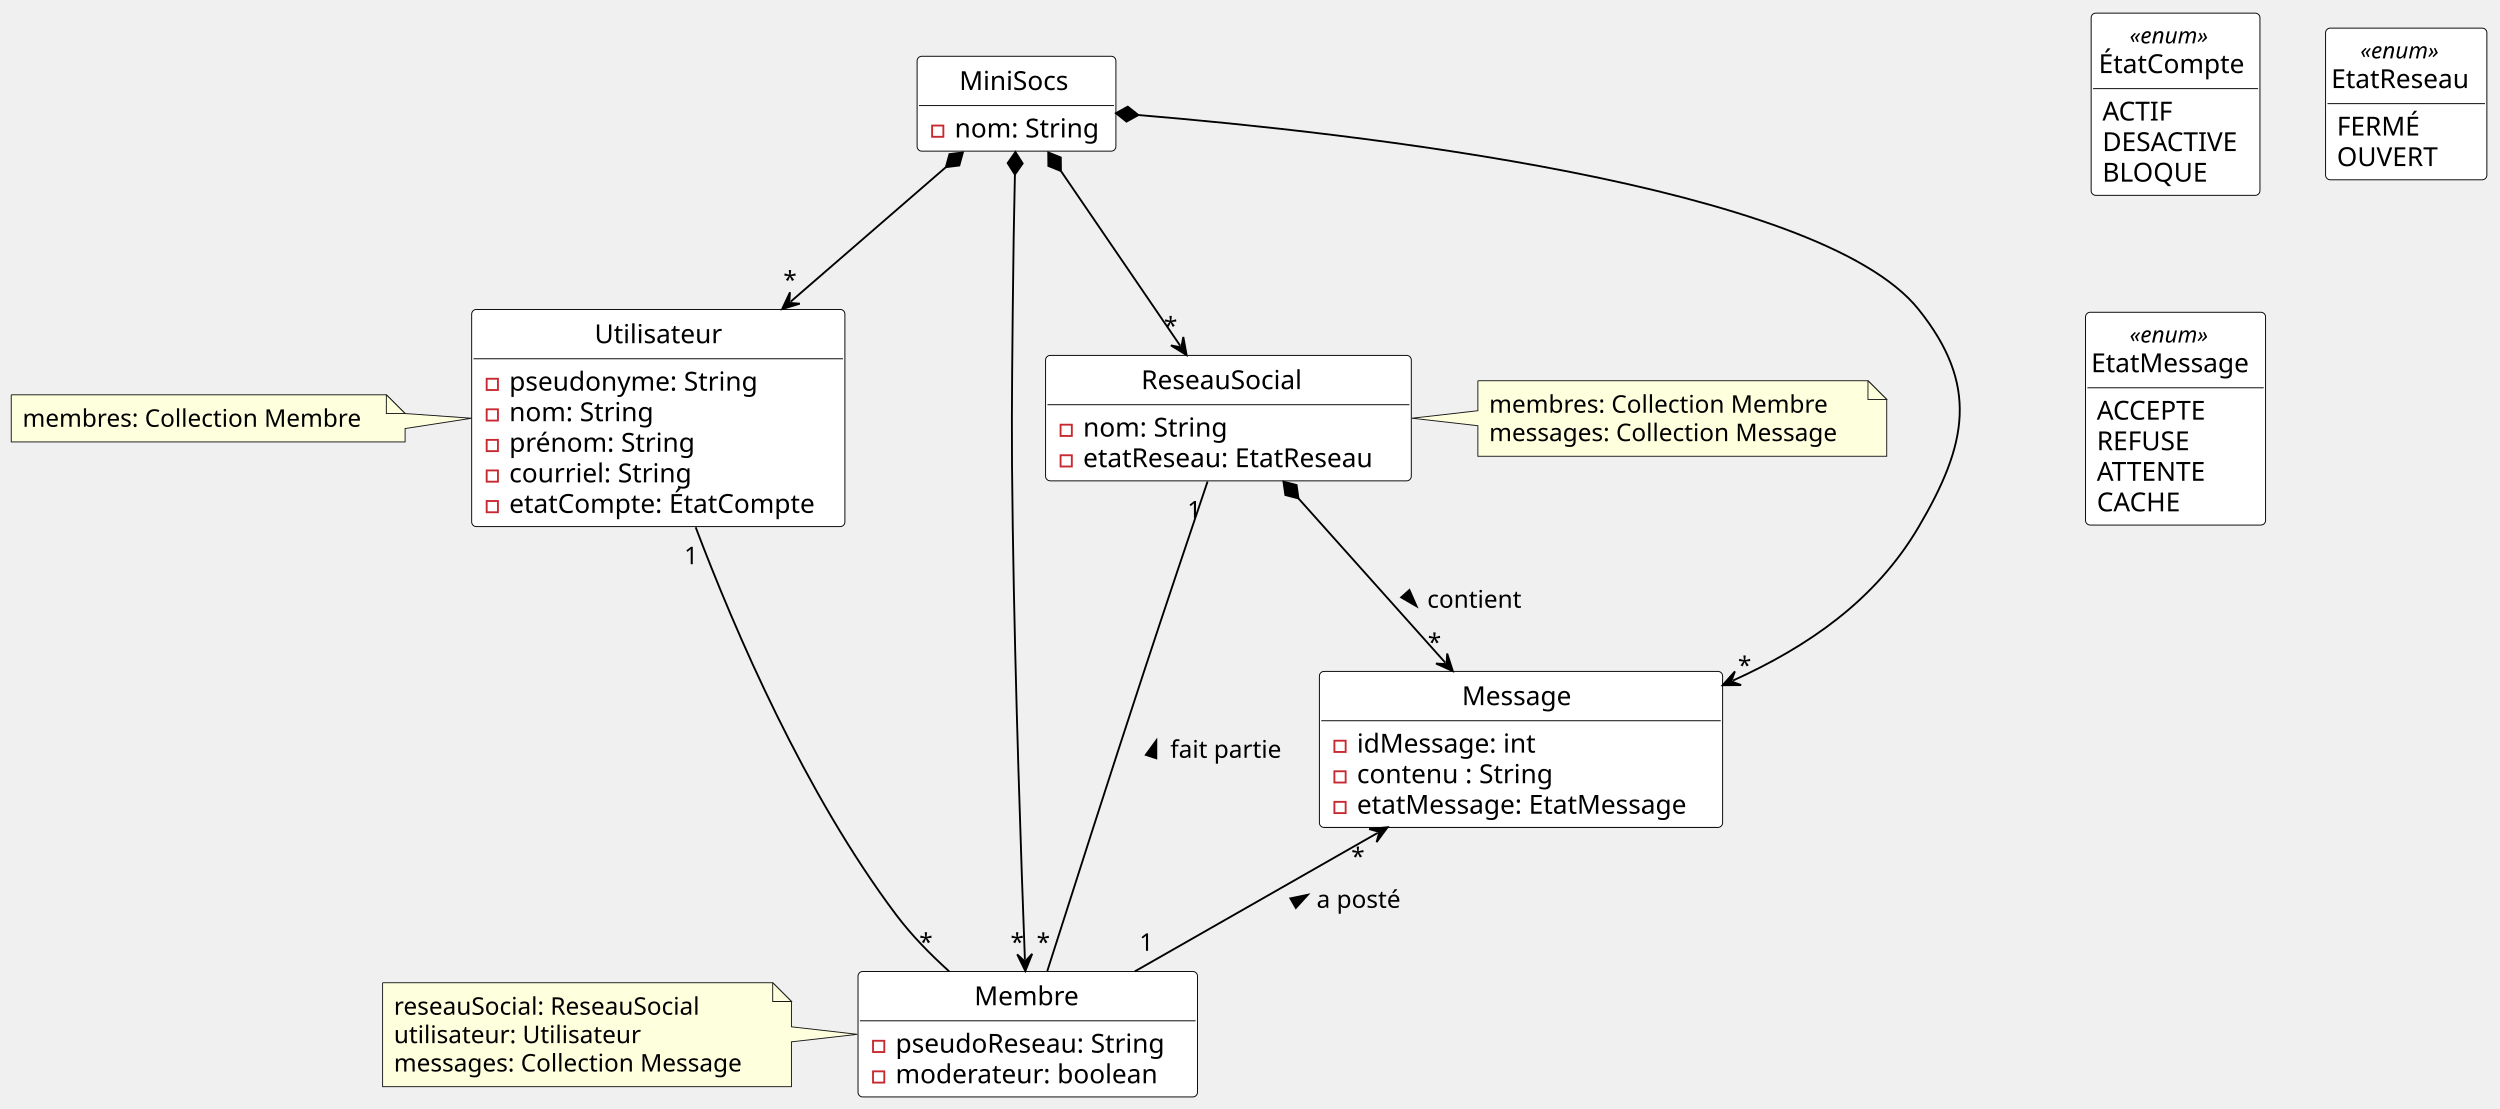
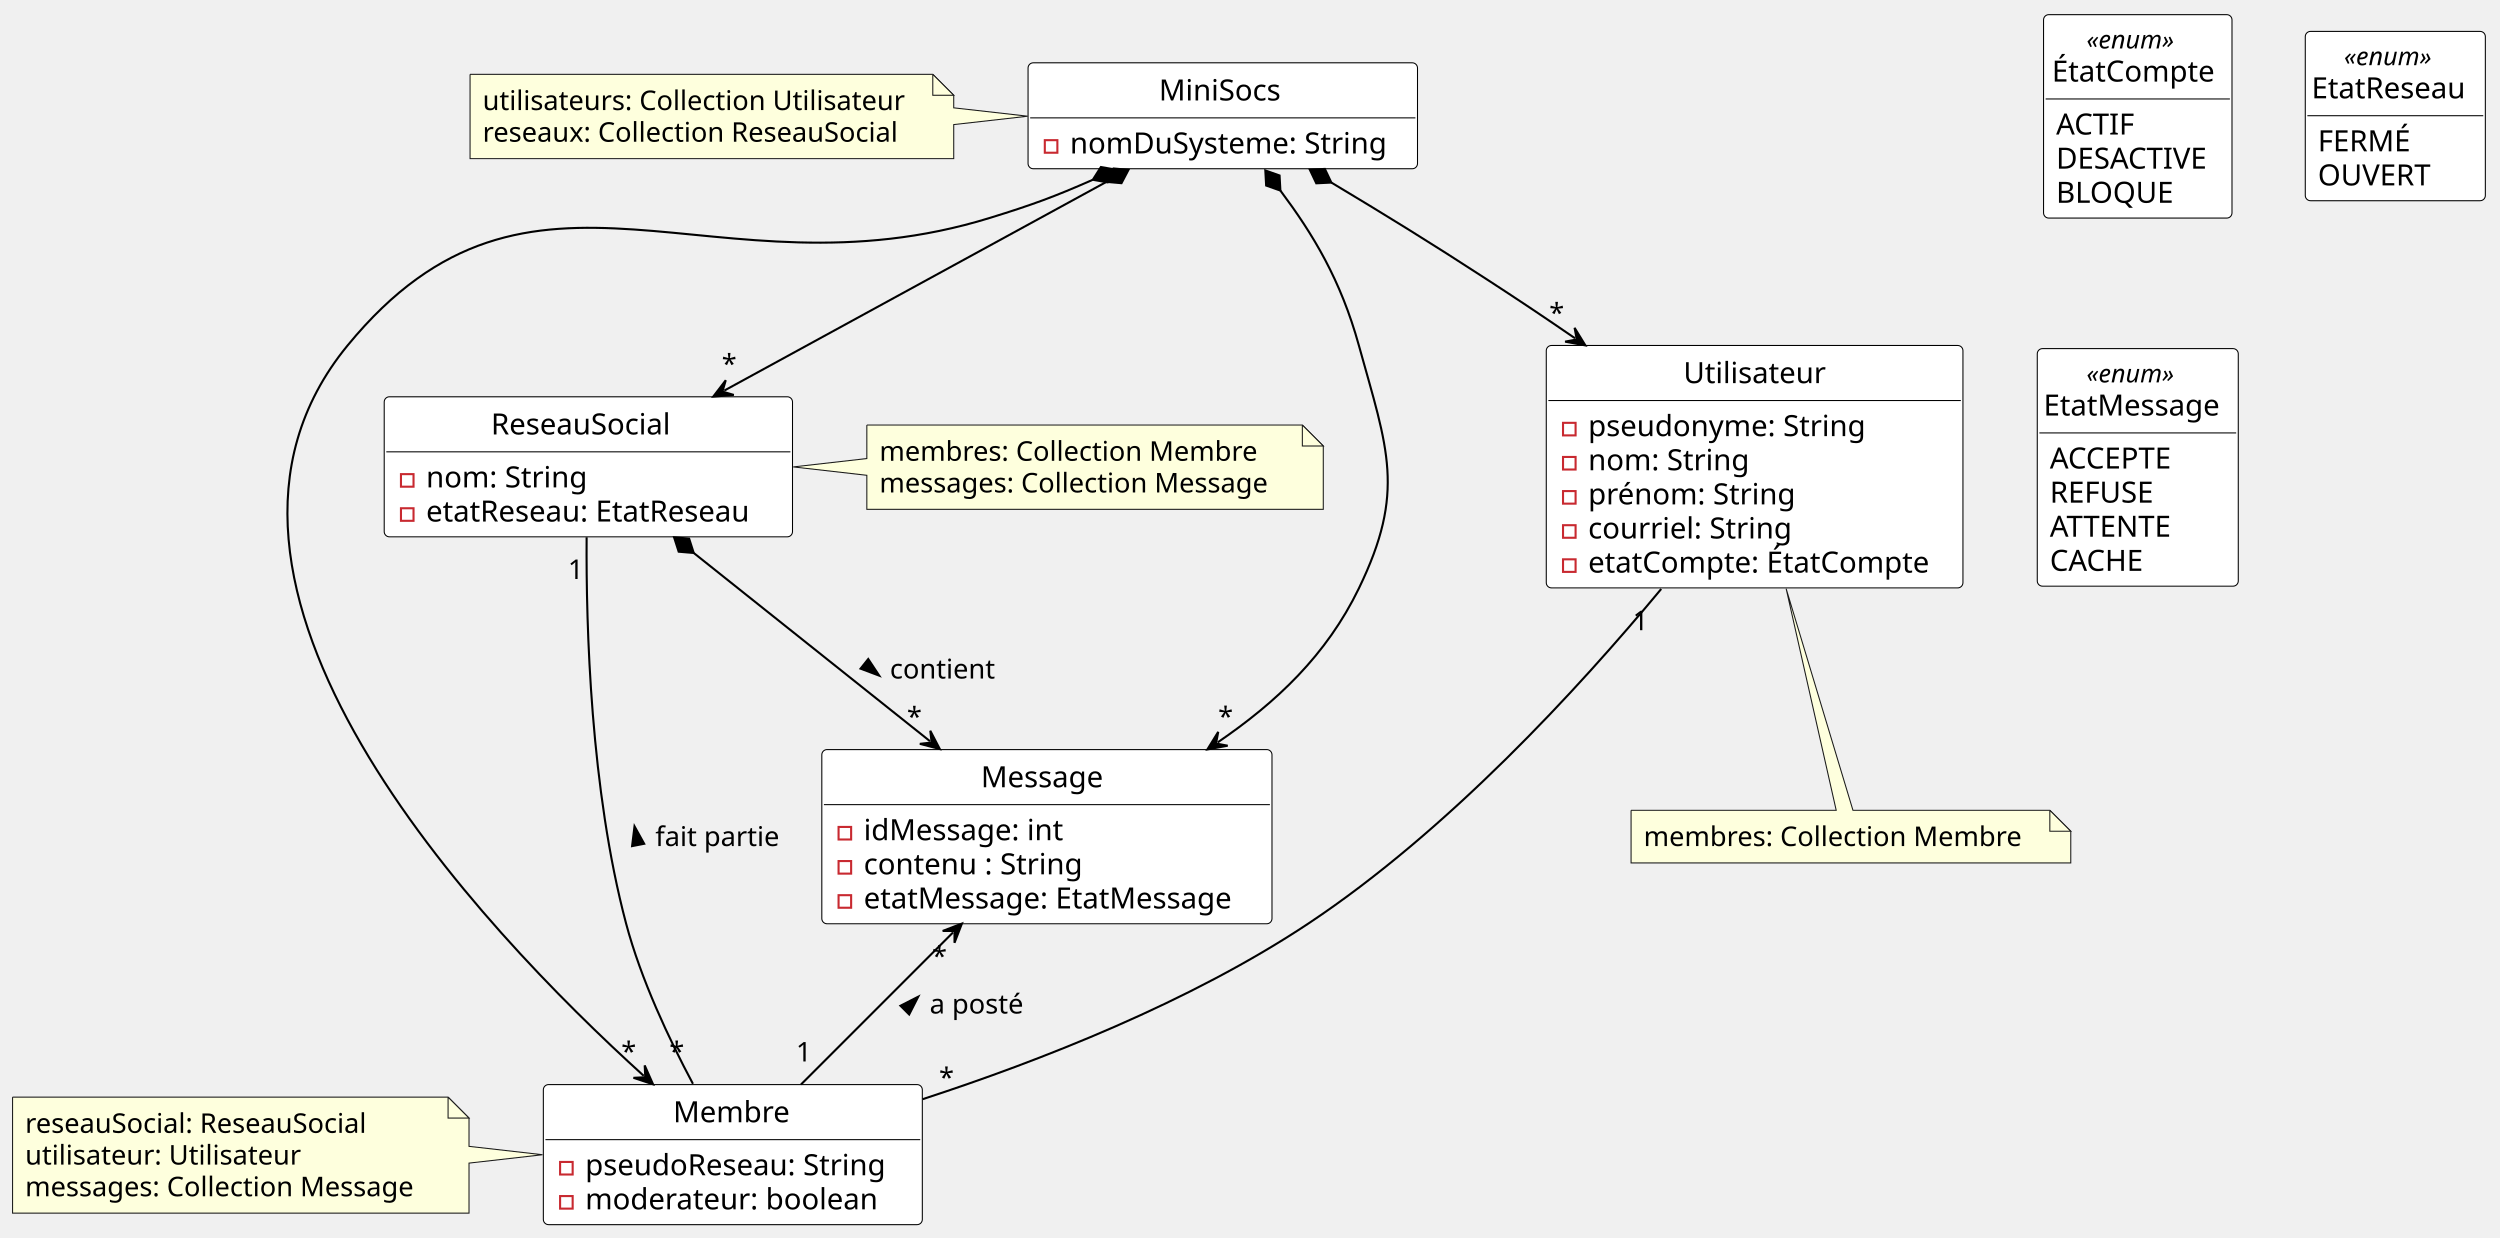
- <svg xmlns="http://www.w3.org/2000/svg" contentStyleType="text/css" height="591px" preserveAspectRatio="none" style="width:1333px;height:591px;background:#FFFFFF;" version="1.1" viewBox="0 0 1333 591" width="1333px" zoomAndPan="magnify">
+ <svg xmlns="http://www.w3.org/2000/svg" contentStyleType="text/css" height="591px" preserveAspectRatio="none" style="width:1194px;height:591px;background:#FFFFFF;" version="1.1" viewBox="0 0 1194 591" width="1194px" zoomAndPan="magnify">
  <defs />
  <g>
    <g id="elem_MiniSocs">
-       <rect codeLine="15" fill="#FFFFFF" height="50.594" id="MiniSocs" rx="2.5" ry="2.5" style="stroke:#000000;stroke-width:0.5;" width="106" x="489" y="30" />
-       <text fill="#000000" font-family="sans-serif" font-size="14" lengthAdjust="spacing" textLength="61" x="511.5" y="47.995">MiniSocs</text>
-       <line style="stroke:#000000;stroke-width:0.5;" x1="490" x2="594" y1="56.297" y2="56.297" />
-       <rect fill="none" height="6" style="stroke:#C82930;stroke-width:1.0;" width="6" x="497" y="66.945" />
-       <text fill="#000000" font-family="sans-serif" font-size="14" lengthAdjust="spacing" textLength="80" x="509" y="73.292">nom: String</text>
+       <rect codeLine="15" fill="#FFFFFF" height="50.594" id="MiniSocs" rx="2.5" ry="2.5" style="stroke:#000000;stroke-width:0.5;" width="186" x="491" y="30" />
+       <text fill="#000000" font-family="sans-serif" font-size="14" lengthAdjust="spacing" textLength="61" x="553.5" y="47.995">MiniSocs</text>
+       <line style="stroke:#000000;stroke-width:0.5;" x1="492" x2="676" y1="56.297" y2="56.297" />
+       <rect fill="none" height="6" style="stroke:#C82930;stroke-width:1.0;" width="6" x="499" y="66.945" />
+       <text fill="#000000" font-family="sans-serif" font-size="14" lengthAdjust="spacing" textLength="160" x="511" y="73.292">nomDuSysteme: String</text>
+     </g>
+     <g id="elem_GMN3">
+       <path d="M224.5,35.5 L224.5,75.766 A0,0 0 0 0 224.5,75.766 L455.5,75.766 A0,0 0 0 0 455.5,75.766 L455.5,59.5 L490.86,55.5 L455.5,51.5 L455.5,45.5 L445.5,35.5 L224.5,35.5 A0,0 0 0 0 224.5,35.5 " fill="#FEFFDD" style="stroke:#181818;stroke-width:0.5;" />
+       <path d="M445.5,35.5 L445.5,45.5 L455.5,45.5 L445.5,35.5 " fill="#FEFFDD" style="stroke:#181818;stroke-width:0.5;" />
+       <text fill="#000000" font-family="sans-serif" font-size="13" lengthAdjust="spacing" textLength="209" x="230.5" y="52.567">utilisateurs: Collection Utilisateur</text>
+       <text fill="#000000" font-family="sans-serif" font-size="13" lengthAdjust="spacing" textLength="210" x="230.5" y="67.7">reseaux: Collection ReseauSocial</text>
    </g>
    <g id="elem_Utilisateur">
-       <rect codeLine="18" fill="#FFFFFF" height="115.781" id="Utilisateur" rx="2.5" ry="2.5" style="stroke:#000000;stroke-width:0.5;" width="199" x="251.5" y="165" />
-       <text fill="#000000" font-family="sans-serif" font-size="14" lengthAdjust="spacing" textLength="68" x="317" y="182.995">Utilisateur</text>
-       <line style="stroke:#000000;stroke-width:0.5;" x1="252.5" x2="449.5" y1="191.297" y2="191.297" />
-       <rect fill="none" height="6" style="stroke:#C82930;stroke-width:1.0;" width="6" x="259.5" y="201.945" />
-       <text fill="#000000" font-family="sans-serif" font-size="14" lengthAdjust="spacing" textLength="140" x="271.5" y="208.292">pseudonyme: String</text>
-       <rect fill="none" height="6" style="stroke:#C82930;stroke-width:1.0;" width="6" x="259.5" y="218.242" />
-       <text fill="#000000" font-family="sans-serif" font-size="14" lengthAdjust="spacing" textLength="80" x="271.5" y="224.589">nom: String</text>
-       <rect fill="none" height="6" style="stroke:#C82930;stroke-width:1.0;" width="6" x="259.5" y="234.539" />
-       <text fill="#000000" font-family="sans-serif" font-size="14" lengthAdjust="spacing" textLength="103" x="271.5" y="240.886">prénom: String</text>
-       <rect fill="none" height="6" style="stroke:#C82930;stroke-width:1.0;" width="6" x="259.5" y="250.836" />
-       <text fill="#000000" font-family="sans-serif" font-size="14" lengthAdjust="spacing" textLength="100" x="271.5" y="257.183">courriel: String</text>
-       <rect fill="none" height="6" style="stroke:#C82930;stroke-width:1.0;" width="6" x="259.5" y="267.133" />
-       <text fill="#000000" font-family="sans-serif" font-size="14" lengthAdjust="spacing" textLength="173" x="271.5" y="273.479">etatCompte: ÉtatCompte</text>
+       <rect codeLine="20" fill="#FFFFFF" height="115.781" id="Utilisateur" rx="2.5" ry="2.5" style="stroke:#000000;stroke-width:0.5;" width="199" x="738.5" y="165" />
+       <text fill="#000000" font-family="sans-serif" font-size="14" lengthAdjust="spacing" textLength="68" x="804" y="182.995">Utilisateur</text>
+       <line style="stroke:#000000;stroke-width:0.5;" x1="739.5" x2="936.5" y1="191.297" y2="191.297" />
+       <rect fill="none" height="6" style="stroke:#C82930;stroke-width:1.0;" width="6" x="746.5" y="201.945" />
+       <text fill="#000000" font-family="sans-serif" font-size="14" lengthAdjust="spacing" textLength="140" x="758.5" y="208.292">pseudonyme: String</text>
+       <rect fill="none" height="6" style="stroke:#C82930;stroke-width:1.0;" width="6" x="746.5" y="218.242" />
+       <text fill="#000000" font-family="sans-serif" font-size="14" lengthAdjust="spacing" textLength="80" x="758.5" y="224.589">nom: String</text>
+       <rect fill="none" height="6" style="stroke:#C82930;stroke-width:1.0;" width="6" x="746.5" y="234.539" />
+       <text fill="#000000" font-family="sans-serif" font-size="14" lengthAdjust="spacing" textLength="103" x="758.5" y="240.886">prénom: String</text>
+       <rect fill="none" height="6" style="stroke:#C82930;stroke-width:1.0;" width="6" x="746.5" y="250.836" />
+       <text fill="#000000" font-family="sans-serif" font-size="14" lengthAdjust="spacing" textLength="100" x="758.5" y="257.183">courriel: String</text>
+       <rect fill="none" height="6" style="stroke:#C82930;stroke-width:1.0;" width="6" x="746.5" y="267.133" />
+       <text fill="#000000" font-family="sans-serif" font-size="14" lengthAdjust="spacing" textLength="173" x="758.5" y="273.479">etatCompte: ÉtatCompte</text>
    </g>
-     <g id="elem_GMN4">
-       <path d="M6,210.5 L6,235.633 A0,0 0 0 0 6,235.633 L216,235.633 A0,0 0 0 0 216,235.633 L216,228.5 L251.42,223 L216,220.5 L216,220.5 L206,210.5 L6,210.5 A0,0 0 0 0 6,210.5 " fill="#FEFFDD" style="stroke:#181818;stroke-width:0.5;" />
-       <path d="M206,210.5 L206,220.5 L216,220.5 L206,210.5 " fill="#FEFFDD" style="stroke:#181818;stroke-width:0.5;" />
-       <text fill="#000000" font-family="sans-serif" font-size="13" lengthAdjust="spacing" textLength="189" x="12" y="227.567">membres: Collection Membre</text>
+     <g id="elem_GMN7">
+       <path d="M779,387 L779,412.133 A0,0 0 0 0 779,412.133 L989,412.133 A0,0 0 0 0 989,412.133 L989,397 L979,387 L884.97,387 L853.06,281.14 L876.97,387 L779,387 A0,0 0 0 0 779,387 " fill="#FEFFDD" style="stroke:#181818;stroke-width:0.5;" />
+       <path d="M979,387 L979,397 L989,397 L979,387 " fill="#FEFFDD" style="stroke:#181818;stroke-width:0.5;" />
+       <text fill="#000000" font-family="sans-serif" font-size="13" lengthAdjust="spacing" textLength="189" x="785" y="404.067">membres: Collection Membre</text>
    </g>
    <g id="elem_ÉtatCompte">
-       <rect codeLine="28" fill="#FFFFFF" height="97.156" id="ÉtatCompte" rx="2.5" ry="2.5" style="stroke:#000000;stroke-width:0.5;" width="90" x="1115" y="7" />
-       <text fill="#000000" font-family="sans-serif" font-size="12" font-style="italic" lengthAdjust="spacing" textLength="49" x="1135.5" y="23.139">«enum»</text>
-       <text fill="#000000" font-family="sans-serif" font-size="14" lengthAdjust="spacing" textLength="82" x="1119" y="38.964">ÉtatCompte</text>
-       <line style="stroke:#000000;stroke-width:0.5;" x1="1116" x2="1204" y1="47.266" y2="47.266" />
-       <text fill="#000000" font-family="sans-serif" font-size="14" lengthAdjust="spacing" textLength="39" x="1121" y="64.261">ACTIF</text>
-       <text fill="#000000" font-family="sans-serif" font-size="14" lengthAdjust="spacing" textLength="78" x="1121" y="80.558">DESACTIVE</text>
-       <text fill="#000000" font-family="sans-serif" font-size="14" lengthAdjust="spacing" textLength="58" x="1121" y="96.855">BLOQUE</text>
+       <rect codeLine="29" fill="#FFFFFF" height="97.156" id="ÉtatCompte" rx="2.5" ry="2.5" style="stroke:#000000;stroke-width:0.5;" width="90" x="976" y="7" />
+       <text fill="#000000" font-family="sans-serif" font-size="12" font-style="italic" lengthAdjust="spacing" textLength="49" x="996.5" y="23.139">«enum»</text>
+       <text fill="#000000" font-family="sans-serif" font-size="14" lengthAdjust="spacing" textLength="82" x="980" y="38.964">ÉtatCompte</text>
+       <line style="stroke:#000000;stroke-width:0.5;" x1="977" x2="1065" y1="47.266" y2="47.266" />
+       <text fill="#000000" font-family="sans-serif" font-size="14" lengthAdjust="spacing" textLength="39" x="982" y="64.261">ACTIF</text>
+       <text fill="#000000" font-family="sans-serif" font-size="14" lengthAdjust="spacing" textLength="78" x="982" y="80.558">DESACTIVE</text>
+       <text fill="#000000" font-family="sans-serif" font-size="14" lengthAdjust="spacing" textLength="58" x="982" y="96.855">BLOQUE</text>
    </g>
    <g id="elem_Membre">
-       <rect codeLine="33" fill="#FFFFFF" height="66.891" id="Membre" rx="2.5" ry="2.5" style="stroke:#000000;stroke-width:0.5;" width="181" x="457.5" y="518" />
-       <text fill="#000000" font-family="sans-serif" font-size="14" lengthAdjust="spacing" textLength="57" x="519.5" y="535.995">Membre</text>
-       <line style="stroke:#000000;stroke-width:0.5;" x1="458.5" x2="637.5" y1="544.297" y2="544.297" />
-       <rect fill="none" height="6" style="stroke:#C82930;stroke-width:1.0;" width="6" x="465.5" y="554.945" />
-       <text fill="#000000" font-family="sans-serif" font-size="14" lengthAdjust="spacing" textLength="155" x="477.5" y="561.292">pseudoReseau: String</text>
-       <rect fill="none" height="6" style="stroke:#C82930;stroke-width:1.0;" width="6" x="465.5" y="571.242" />
-       <text fill="#000000" font-family="sans-serif" font-size="14" lengthAdjust="spacing" textLength="146" x="477.5" y="577.589">moderateur: boolean</text>
+       <rect codeLine="34" fill="#FFFFFF" height="66.891" id="Membre" rx="2.5" ry="2.5" style="stroke:#000000;stroke-width:0.5;" width="181" x="259.5" y="518" />
+       <text fill="#000000" font-family="sans-serif" font-size="14" lengthAdjust="spacing" textLength="57" x="321.5" y="535.995">Membre</text>
+       <line style="stroke:#000000;stroke-width:0.5;" x1="260.5" x2="439.5" y1="544.297" y2="544.297" />
+       <rect fill="none" height="6" style="stroke:#C82930;stroke-width:1.0;" width="6" x="267.5" y="554.945" />
+       <text fill="#000000" font-family="sans-serif" font-size="14" lengthAdjust="spacing" textLength="155" x="279.5" y="561.292">pseudoReseau: String</text>
+       <rect fill="none" height="6" style="stroke:#C82930;stroke-width:1.0;" width="6" x="267.5" y="571.242" />
+       <text fill="#000000" font-family="sans-serif" font-size="14" lengthAdjust="spacing" textLength="146" x="279.5" y="577.589">moderateur: boolean</text>
    </g>
-     <g id="elem_GMN9">
-       <path d="M204,524 L204,579.398 A0,0 0 0 0 204,579.398 L422,579.398 A0,0 0 0 0 422,579.398 L422,555.5 L457.12,551.5 L422,547.5 L422,534 L412,524 L204,524 A0,0 0 0 0 204,524 " fill="#FEFFDD" style="stroke:#181818;stroke-width:0.5;" />
-       <path d="M412,524 L412,534 L422,534 L412,524 " fill="#FEFFDD" style="stroke:#181818;stroke-width:0.5;" />
-       <text fill="#000000" font-family="sans-serif" font-size="13" lengthAdjust="spacing" textLength="175" x="210" y="541.067">reseauSocial: ReseauSocial</text>
-       <text fill="#000000" font-family="sans-serif" font-size="13" lengthAdjust="spacing" textLength="136" x="210" y="556.2">utilisateur: Utilisateur</text>
-       <text fill="#000000" font-family="sans-serif" font-size="13" lengthAdjust="spacing" textLength="197" x="210" y="571.332">messages: Collection Message</text>
+     <g id="elem_GMN12">
+       <path d="M6,524 L6,579.398 A0,0 0 0 0 6,579.398 L224,579.398 A0,0 0 0 0 224,579.398 L224,555.5 L259.12,551.5 L224,547.5 L224,534 L214,524 L6,524 A0,0 0 0 0 6,524 " fill="#FEFFDD" style="stroke:#181818;stroke-width:0.5;" />
+       <path d="M214,524 L214,534 L224,534 L214,524 " fill="#FEFFDD" style="stroke:#181818;stroke-width:0.5;" />
+       <text fill="#000000" font-family="sans-serif" font-size="13" lengthAdjust="spacing" textLength="175" x="12" y="541.067">reseauSocial: ReseauSocial</text>
+       <text fill="#000000" font-family="sans-serif" font-size="13" lengthAdjust="spacing" textLength="136" x="12" y="556.2">utilisateur: Utilisateur</text>
+       <text fill="#000000" font-family="sans-serif" font-size="13" lengthAdjust="spacing" textLength="197" x="12" y="571.332">messages: Collection Message</text>
    </g>
    <g id="elem_ReseauSocial">
-       <rect codeLine="41" fill="#FFFFFF" height="66.891" id="ReseauSocial" rx="2.5" ry="2.5" style="stroke:#000000;stroke-width:0.5;" width="195" x="557.5" y="189.5" />
-       <text fill="#000000" font-family="sans-serif" font-size="14" lengthAdjust="spacing" textLength="93" x="608.5" y="207.495">ReseauSocial</text>
-       <line style="stroke:#000000;stroke-width:0.5;" x1="558.5" x2="751.5" y1="215.797" y2="215.797" />
-       <rect fill="none" height="6" style="stroke:#C82930;stroke-width:1.0;" width="6" x="565.5" y="226.445" />
-       <text fill="#000000" font-family="sans-serif" font-size="14" lengthAdjust="spacing" textLength="80" x="577.5" y="232.792">nom: String</text>
-       <rect fill="none" height="6" style="stroke:#C82930;stroke-width:1.0;" width="6" x="565.5" y="242.742" />
-       <text fill="#000000" font-family="sans-serif" font-size="14" lengthAdjust="spacing" textLength="169" x="577.5" y="249.089">etatReseau: EtatReseau</text>
+       <rect codeLine="42" fill="#FFFFFF" height="66.891" id="ReseauSocial" rx="2.5" ry="2.5" style="stroke:#000000;stroke-width:0.5;" width="195" x="183.5" y="189.5" />
+       <text fill="#000000" font-family="sans-serif" font-size="14" lengthAdjust="spacing" textLength="93" x="234.5" y="207.495">ReseauSocial</text>
+       <line style="stroke:#000000;stroke-width:0.5;" x1="184.5" x2="377.5" y1="215.797" y2="215.797" />
+       <rect fill="none" height="6" style="stroke:#C82930;stroke-width:1.0;" width="6" x="191.5" y="226.445" />
+       <text fill="#000000" font-family="sans-serif" font-size="14" lengthAdjust="spacing" textLength="80" x="203.5" y="232.792">nom: String</text>
+       <rect fill="none" height="6" style="stroke:#C82930;stroke-width:1.0;" width="6" x="191.5" y="242.742" />
+       <text fill="#000000" font-family="sans-serif" font-size="14" lengthAdjust="spacing" textLength="169" x="203.5" y="249.089">etatReseau: EtatReseau</text>
    </g>
-     <g id="elem_GMN13">
-       <path d="M788,203 L788,219 L752.84,223 L788,227 L788,243.266 A0,0 0 0 0 788,243.266 L1006,243.266 A0,0 0 0 0 1006,243.266 L1006,213 L996,203 L788,203 A0,0 0 0 0 788,203 " fill="#FEFFDD" style="stroke:#181818;stroke-width:0.5;" />
-       <path d="M996,203 L996,213 L1006,213 L996,203 " fill="#FEFFDD" style="stroke:#181818;stroke-width:0.5;" />
-       <text fill="#000000" font-family="sans-serif" font-size="13" lengthAdjust="spacing" textLength="189" x="794" y="220.067">membres: Collection Membre</text>
-       <text fill="#000000" font-family="sans-serif" font-size="13" lengthAdjust="spacing" textLength="197" x="794" y="235.2">messages: Collection Message</text>
+     <g id="elem_GMN16">
+       <path d="M414,203 L414,219 L378.84,223 L414,227 L414,243.266 A0,0 0 0 0 414,243.266 L632,243.266 A0,0 0 0 0 632,243.266 L632,213 L622,203 L414,203 A0,0 0 0 0 414,203 " fill="#FEFFDD" style="stroke:#181818;stroke-width:0.5;" />
+       <path d="M622,203 L622,213 L632,213 L622,203 " fill="#FEFFDD" style="stroke:#181818;stroke-width:0.5;" />
+       <text fill="#000000" font-family="sans-serif" font-size="13" lengthAdjust="spacing" textLength="189" x="420" y="220.067">membres: Collection Membre</text>
+       <text fill="#000000" font-family="sans-serif" font-size="13" lengthAdjust="spacing" textLength="197" x="420" y="235.2">messages: Collection Message</text>
    </g>
    <g id="elem_EtatReseau">
-       <rect codeLine="48" fill="#FFFFFF" height="80.859" id="EtatReseau" rx="2.5" ry="2.5" style="stroke:#000000;stroke-width:0.5;" width="86" x="1240" y="15" />
-       <text fill="#000000" font-family="sans-serif" font-size="12" font-style="italic" lengthAdjust="spacing" textLength="49" x="1258.5" y="31.139">«enum»</text>
-       <text fill="#000000" font-family="sans-serif" font-size="14" lengthAdjust="spacing" textLength="80" x="1243" y="46.964">EtatReseau</text>
-       <line style="stroke:#000000;stroke-width:0.5;" x1="1241" x2="1325" y1="55.266" y2="55.266" />
-       <text fill="#000000" font-family="sans-serif" font-size="14" lengthAdjust="spacing" textLength="48" x="1246" y="72.261">FERMÉ</text>
-       <text fill="#000000" font-family="sans-serif" font-size="14" lengthAdjust="spacing" textLength="58" x="1246" y="88.558">OUVERT</text>
+       <rect codeLine="49" fill="#FFFFFF" height="80.859" id="EtatReseau" rx="2.5" ry="2.5" style="stroke:#000000;stroke-width:0.5;" width="86" x="1101" y="15" />
+       <text fill="#000000" font-family="sans-serif" font-size="12" font-style="italic" lengthAdjust="spacing" textLength="49" x="1119.5" y="31.139">«enum»</text>
+       <text fill="#000000" font-family="sans-serif" font-size="14" lengthAdjust="spacing" textLength="80" x="1104" y="46.964">EtatReseau</text>
+       <line style="stroke:#000000;stroke-width:0.5;" x1="1102" x2="1186" y1="55.266" y2="55.266" />
+       <text fill="#000000" font-family="sans-serif" font-size="14" lengthAdjust="spacing" textLength="48" x="1107" y="72.261">FERMÉ</text>
+       <text fill="#000000" font-family="sans-serif" font-size="14" lengthAdjust="spacing" textLength="58" x="1107" y="88.558">OUVERT</text>
    </g>
    <g id="elem_Message">
-       <rect codeLine="52" fill="#FFFFFF" height="83.188" id="Message" rx="2.5" ry="2.5" style="stroke:#000000;stroke-width:0.5;" width="215" x="703.5" y="358" />
-       <text fill="#000000" font-family="sans-serif" font-size="14" lengthAdjust="spacing" textLength="63" x="779.5" y="375.995">Message</text>
-       <line style="stroke:#000000;stroke-width:0.5;" x1="704.5" x2="917.5" y1="384.297" y2="384.297" />
-       <rect fill="none" height="6" style="stroke:#C82930;stroke-width:1.0;" width="6" x="711.5" y="394.945" />
-       <text fill="#000000" font-family="sans-serif" font-size="14" lengthAdjust="spacing" textLength="101" x="723.5" y="401.292">idMessage: int</text>
-       <rect fill="none" height="6" style="stroke:#C82930;stroke-width:1.0;" width="6" x="711.5" y="411.242" />
-       <text fill="#000000" font-family="sans-serif" font-size="14" lengthAdjust="spacing" textLength="111" x="723.5" y="417.589">contenu : String</text>
-       <rect fill="none" height="6" style="stroke:#C82930;stroke-width:1.0;" width="6" x="711.5" y="427.539" />
-       <text fill="#000000" font-family="sans-serif" font-size="14" lengthAdjust="spacing" textLength="189" x="723.5" y="433.886">etatMessage: EtatMessage</text>
+       <rect codeLine="53" fill="#FFFFFF" height="83.188" id="Message" rx="2.5" ry="2.5" style="stroke:#000000;stroke-width:0.5;" width="215" x="392.5" y="358" />
+       <text fill="#000000" font-family="sans-serif" font-size="14" lengthAdjust="spacing" textLength="63" x="468.5" y="375.995">Message</text>
+       <line style="stroke:#000000;stroke-width:0.5;" x1="393.5" x2="606.5" y1="384.297" y2="384.297" />
+       <rect fill="none" height="6" style="stroke:#C82930;stroke-width:1.0;" width="6" x="400.5" y="394.945" />
+       <text fill="#000000" font-family="sans-serif" font-size="14" lengthAdjust="spacing" textLength="101" x="412.5" y="401.292">idMessage: int</text>
+       <rect fill="none" height="6" style="stroke:#C82930;stroke-width:1.0;" width="6" x="400.5" y="411.242" />
+       <text fill="#000000" font-family="sans-serif" font-size="14" lengthAdjust="spacing" textLength="111" x="412.5" y="417.589">contenu : String</text>
+       <rect fill="none" height="6" style="stroke:#C82930;stroke-width:1.0;" width="6" x="400.5" y="427.539" />
+       <text fill="#000000" font-family="sans-serif" font-size="14" lengthAdjust="spacing" textLength="189" x="412.5" y="433.886">etatMessage: EtatMessage</text>
    </g>
    <g id="elem_EtatMessage">
-       <rect codeLine="57" fill="#FFFFFF" height="113.453" id="EtatMessage" rx="2.5" ry="2.5" style="stroke:#000000;stroke-width:0.5;" width="96" x="1112" y="166.5" />
-       <text fill="#000000" font-family="sans-serif" font-size="12" font-style="italic" lengthAdjust="spacing" textLength="49" x="1135.5" y="182.639">«enum»</text>
-       <text fill="#000000" font-family="sans-serif" font-size="14" lengthAdjust="spacing" textLength="90" x="1115" y="198.464">EtatMessage</text>
-       <line style="stroke:#000000;stroke-width:0.5;" x1="1113" x2="1207" y1="206.766" y2="206.766" />
-       <text fill="#000000" font-family="sans-serif" font-size="14" lengthAdjust="spacing" textLength="65" x="1118" y="223.761">ACCEPTE</text>
-       <text fill="#000000" font-family="sans-serif" font-size="14" lengthAdjust="spacing" textLength="55" x="1118" y="240.058">REFUSE</text>
-       <text fill="#000000" font-family="sans-serif" font-size="14" lengthAdjust="spacing" textLength="64" x="1118" y="256.354">ATTENTE</text>
-       <text fill="#000000" font-family="sans-serif" font-size="14" lengthAdjust="spacing" textLength="48" x="1118" y="272.651">CACHE</text>
+       <rect codeLine="58" fill="#FFFFFF" height="113.453" id="EtatMessage" rx="2.5" ry="2.5" style="stroke:#000000;stroke-width:0.5;" width="96" x="973" y="166.5" />
+       <text fill="#000000" font-family="sans-serif" font-size="12" font-style="italic" lengthAdjust="spacing" textLength="49" x="996.5" y="182.639">«enum»</text>
+       <text fill="#000000" font-family="sans-serif" font-size="14" lengthAdjust="spacing" textLength="90" x="976" y="198.464">EtatMessage</text>
+       <line style="stroke:#000000;stroke-width:0.5;" x1="974" x2="1068" y1="206.766" y2="206.766" />
+       <text fill="#000000" font-family="sans-serif" font-size="14" lengthAdjust="spacing" textLength="65" x="979" y="223.761">ACCEPTE</text>
+       <text fill="#000000" font-family="sans-serif" font-size="14" lengthAdjust="spacing" textLength="55" x="979" y="240.058">REFUSE</text>
+       <text fill="#000000" font-family="sans-serif" font-size="14" lengthAdjust="spacing" textLength="64" x="979" y="256.354">ATTENTE</text>
+       <text fill="#000000" font-family="sans-serif" font-size="14" lengthAdjust="spacing" textLength="48" x="979" y="272.651">CACHE</text>
    </g>
    <g id="link_MiniSocs_Utilisateur">
-       <path codeLine="65" d="M504.339,89.136 C478.939,111.136 454.474,132.341 421.574,160.851 " fill="none" id="MiniSocs-Utilisateur" style="stroke:#000000;stroke-width:1.0;" />
-       <polygon fill="#000000" points="513.41,81.28,506.256,82.185,504.339,89.136,511.493,88.232,513.41,81.28" style="stroke:#000000;stroke-width:1.0;" />
-       <polygon fill="#000000" points="417.04,164.78,426.461,161.909,420.819,161.506,421.222,155.863,417.04,164.78" style="stroke:#000000;stroke-width:1.0;" />
-       <text fill="#000000" font-family="sans-serif" font-size="13" lengthAdjust="spacing" textLength="7" x="417.662" y="153.859">*</text>
+       <path codeLine="66" d="M635.856,87.194 C660.846,102.154 682.86,115.68 711,134 C726.06,143.8 736.993,151.105 752.233,161.565 " fill="none" id="MiniSocs-Utilisateur" style="stroke:#000000;stroke-width:1.0;" />
+       <polygon fill="#000000" points="625.56,81.03,628.654,87.544,635.856,87.194,632.763,80.68,625.56,81.03" style="stroke:#000000;stroke-width:1.0;" />
+       <polygon fill="#000000" points="757.18,164.96,752.023,156.569,753.058,162.131,747.496,163.165,757.18,164.96" style="stroke:#000000;stroke-width:1.0;" />
+       <text fill="#000000" font-family="sans-serif" font-size="13" lengthAdjust="spacing" textLength="7" x="739.904" y="154.061">*</text>
    </g>
    <g id="link_MiniSocs_Membre">
-       <path codeLine="66" d="M541.153,93.057 C540.663,115.047 540.27,136.18 540,165 C539.52,216.55 539.24,229.45 540,281 C541.27,366.42 544.563,461.014 546.483,511.734 " fill="none" id="MiniSocs-Membre" style="stroke:#000000;stroke-width:1.0;" />
-       <polygon fill="#000000" points="541.42,81.06,537.287,86.969,541.153,93.057,545.285,87.148,541.42,81.06" style="stroke:#000000;stroke-width:1.0;" />
-       <polygon fill="#000000" points="546.71,517.73,550.367,508.585,546.521,512.734,542.372,508.888,546.71,517.73" style="stroke:#000000;stroke-width:1.0;" />
-       <text fill="#000000" font-family="sans-serif" font-size="13" lengthAdjust="spacing" textLength="7" x="538.797" y="506.953">*</text>
+       <path codeLine="67" d="M521.912,85.857 C503.362,94.047 493.02,97.8 473,104 C340.11,145.14 254.26,57.47 166,165 C72.72,278.64 229.815,443.43 307.445,513.82 " fill="none" id="MiniSocs-Membre" style="stroke:#000000;stroke-width:1.0;" />
+       <polygon fill="#000000" points="532.89,81.01,525.786,79.774,521.912,85.857,529.017,87.093,532.89,81.01" style="stroke:#000000;stroke-width:1.0;" />
+       <polygon fill="#000000" points="311.89,517.85,307.91,508.841,308.186,514.491,302.536,514.768,311.89,517.85" style="stroke:#000000;stroke-width:1.0;" />
+       <text fill="#000000" font-family="sans-serif" font-size="13" lengthAdjust="spacing" textLength="7" x="296.698" y="506.839">*</text>
    </g>
    <g id="link_MiniSocs_Message">
-       <path codeLine="67" d="M606.969,61.345 C720.619,70.805 969.81,98.47 1023,165 C1055.2,205.27 1049.17,236.58 1023,281 C999.93,320.16 964.065,344.713 923.975,362.883 " fill="none" id="MiniSocs-Message" style="stroke:#000000;stroke-width:1.0;" />
-       <polygon fill="#000000" points="595.01,60.35,600.658,64.834,606.969,61.345,601.321,56.861,595.01,60.35" style="stroke:#000000;stroke-width:1.0;" />
-       <polygon fill="#000000" points="918.51,365.36,928.359,365.288,923.064,363.296,925.056,358.001,918.51,365.36" style="stroke:#000000;stroke-width:1.0;" />
-       <text fill="#000000" font-family="sans-serif" font-size="13" lengthAdjust="spacing" textLength="7" x="926.662" y="359.367">*</text>
+       <path codeLine="68" d="M611.51,91.018 C627.15,111.918 640.34,133.68 649,165 C662.75,214.69 671.5,234.61 649,281 C633.55,312.87 609.754,335.306 581.604,354.536 " fill="none" id="MiniSocs-Message" style="stroke:#000000;stroke-width:1.0;" />
+       <polygon fill="#000000" points="604.32,81.41,604.712,88.61,611.51,91.018,611.117,83.817,604.32,81.41" style="stroke:#000000;stroke-width:1.0;" />
+       <polygon fill="#000000" points="576.65,357.92,586.338,356.146,580.779,355.1,581.825,349.54,576.65,357.92" style="stroke:#000000;stroke-width:1.0;" />
+       <text fill="#000000" font-family="sans-serif" font-size="13" lengthAdjust="spacing" textLength="7" x="581.765" y="346.853">*</text>
    </g>
    <g id="link_MiniSocs_ReseauSocial">
-       <path codeLine="68" d="M565.687,91.19 C585.327,119.95 607.636,152.635 629.326,184.395 " fill="none" id="MiniSocs-ReseauSocial" style="stroke:#000000;stroke-width:1.0;" />
-       <polygon fill="#000000" points="558.92,81.28,559,88.491,565.687,91.19,565.607,83.979,558.92,81.28" style="stroke:#000000;stroke-width:1.0;" />
-       <polygon fill="#000000" points="632.71,189.35,630.938,179.662,629.89,185.221,624.331,184.174,632.71,189.35" style="stroke:#000000;stroke-width:1.0;" />
-       <text fill="#000000" font-family="sans-serif" font-size="13" lengthAdjust="spacing" textLength="7" x="620.633" y="178.339">*</text>
+       <path codeLine="69" d="M528.438,86.852 C475.758,115.622 404.176,154.724 345.906,186.544 " fill="none" id="MiniSocs-ReseauSocial" style="stroke:#000000;stroke-width:1.0;" />
+       <polygon fill="#000000" points="538.97,81.1,531.787,80.465,528.438,86.852,535.621,87.486,538.97,81.1" style="stroke:#000000;stroke-width:1.0;" />
+       <polygon fill="#000000" points="340.64,189.42,350.456,188.617,345.028,187.024,346.622,181.596,340.64,189.42" style="stroke:#000000;stroke-width:1.0;" />
+       <text fill="#000000" font-family="sans-serif" font-size="13" lengthAdjust="spacing" textLength="7" x="344.693" y="178.423">*</text>
    </g>
    <g id="link_Utilisateur_Membre">
-       <path codeLine="69" d="M370.94,281.15 C392.16,337.19 429.37,423.39 478,488 C486.03,498.67 496.1,508.92 506.08,517.92 " fill="none" id="Utilisateur-Membre" style="stroke:#000000;stroke-width:1.0;" />
-       <text fill="#000000" font-family="sans-serif" font-size="13" lengthAdjust="spacing" textLength="8" x="364.783" y="300.828">1</text>
-       <text fill="#000000" font-family="sans-serif" font-size="13" lengthAdjust="spacing" textLength="7" x="490.138" y="506.923">*</text>
+       <path codeLine="70" d="M793.4,281.29 C753.56,329.3 691.38,396.86 625,441 C568.3,478.7 496.63,506.71 440.67,524.96 " fill="none" id="Utilisateur-Membre" style="stroke:#000000;stroke-width:1.0;" />
+       <text fill="#000000" font-family="sans-serif" font-size="13" lengthAdjust="spacing" textLength="8" x="779.781" y="300.984">1</text>
+       <text fill="#000000" font-family="sans-serif" font-size="13" lengthAdjust="spacing" textLength="7" x="448.469" y="519.218">*</text>
    </g>
    <g id="link_ReseauSocial_Membre">
-       <path codeLine="70" d="M643.88,256.73 C634.71,283.84 621.39,323.38 610,358 C591.57,414.03 570.63,479.43 558.41,517.76 " fill="none" id="ReseauSocial-Membre" style="stroke:#000000;stroke-width:1.0;" />
-       <polygon fill="#000000" points="616.556,394.815,610.948,402.496,616.534,404.325,616.556,394.815" style="stroke:#000000;stroke-width:1.0;" />
-       <text fill="#000000" font-family="sans-serif" font-size="13" lengthAdjust="spacing" textLength="61" x="624" y="404.067">fait partie</text>
-       <text fill="#000000" font-family="sans-serif" font-size="13" lengthAdjust="spacing" textLength="8" x="633.092" y="276.421">1</text>
-       <text fill="#000000" font-family="sans-serif" font-size="13" lengthAdjust="spacing" textLength="7" x="552.727" y="506.989">*</text>
+       <path codeLine="71" d="M280.17,256.59 C279.87,299.58 282.08,377.24 299,441 C306.15,467.96 319.64,496.46 330.95,517.63 " fill="none" id="ReseauSocial-Membre" style="stroke:#000000;stroke-width:1.0;" />
+       <polygon fill="#000000" points="303.045,394.658,301.888,404.098,307.657,402.976,303.045,394.658" style="stroke:#000000;stroke-width:1.0;" />
+       <text fill="#000000" font-family="sans-serif" font-size="13" lengthAdjust="spacing" textLength="61" x="313" y="404.067">fait partie</text>
+       <text fill="#000000" font-family="sans-serif" font-size="13" lengthAdjust="spacing" textLength="8" x="271.249" y="276.513">1</text>
+       <text fill="#000000" font-family="sans-serif" font-size="13" lengthAdjust="spacing" textLength="7" x="319.651" y="506.834">*</text>
    </g>
    <g id="link_Message_Membre">
-       <path codeLine="71" d="M734.618,444.063 C692.328,468.183 644.62,495.39 605.08,517.95 " fill="none" id="Message-backto-Membre" style="stroke:#000000;stroke-width:1.0;" />
-       <polygon fill="#000000" points="739.83,441.09,730.03,442.074,735.487,443.567,733.994,449.024,739.83,441.09" style="stroke:#000000;stroke-width:1.0;" />
-       <polygon fill="#000000" points="697.343,477.089,688.03,479.018,690.942,484.123,697.343,477.089" style="stroke:#000000;stroke-width:1.0;" />
-       <text fill="#000000" font-family="sans-serif" font-size="13" lengthAdjust="spacing" textLength="48" x="702" y="484.067">a posté</text>
-       <text fill="#000000" font-family="sans-serif" font-size="13" lengthAdjust="spacing" textLength="7" x="720.463" y="461.283">*</text>
-       <text fill="#000000" font-family="sans-serif" font-size="13" lengthAdjust="spacing" textLength="8" x="607.53" y="506.959">1</text>
+       <path codeLine="72" d="M455.167,445.333 C431.047,469.453 405.11,495.39 382.55,517.95 " fill="none" id="Message-backto-Membre" style="stroke:#000000;stroke-width:1.0;" />
+       <polygon fill="#000000" points="459.41,441.09,450.218,444.625,455.875,444.625,455.875,450.282,459.41,441.09" style="stroke:#000000;stroke-width:1.0;" />
+       <polygon fill="#000000" points="438.536,476.031,430.062,480.349,434.218,484.505,438.536,476.031" style="stroke:#000000;stroke-width:1.0;" />
+       <text fill="#000000" font-family="sans-serif" font-size="13" lengthAdjust="spacing" textLength="48" x="444" y="484.067">a posté</text>
+       <text fill="#000000" font-family="sans-serif" font-size="13" lengthAdjust="spacing" textLength="7" x="445.108" y="461.283">*</text>
+       <text fill="#000000" font-family="sans-serif" font-size="13" lengthAdjust="spacing" textLength="8" x="380.171" y="506.959">1</text>
    </g>
    <g id="link_ReseauSocial_Message">
-       <path codeLine="72" d="M692.339,265.765 C717.939,294.395 743.171,322.627 770.651,353.367 " fill="none" id="ReseauSocial-Message" style="stroke:#000000;stroke-width:1.0;" />
-       <polygon fill="#000000" points="684.34,256.82,685.357,263.959,692.339,265.765,691.321,258.627,684.34,256.82" style="stroke:#000000;stroke-width:1.0;" />
-       <polygon fill="#000000" points="774.65,357.84,771.634,348.464,771.318,354.112,765.67,353.796,774.65,357.84" style="stroke:#000000;stroke-width:1.0;" />
-       <polygon fill="#000000" points="755.332,323.294,751.495,314.592,747.113,318.509,755.332,323.294" style="stroke:#000000;stroke-width:1.0;" />
-       <text fill="#000000" font-family="sans-serif" font-size="13" lengthAdjust="spacing" textLength="52" x="761" y="324.067">contient</text>
-       <text fill="#000000" font-family="sans-serif" font-size="13" lengthAdjust="spacing" textLength="7" x="761.299" y="347.068">*</text>
+       <path codeLine="73" d="M331.326,264.097 C367.226,292.697 405.508,323.201 444.158,354.001 " fill="none" id="ReseauSocial-Message" style="stroke:#000000;stroke-width:1.0;" />
+       <polygon fill="#000000" points="321.94,256.62,324.14,263.487,331.326,264.097,329.125,257.23,321.94,256.62" style="stroke:#000000;stroke-width:1.0;" />
+       <polygon fill="#000000" points="448.85,357.74,444.304,349.003,444.94,354.624,439.319,355.259,448.85,357.74" style="stroke:#000000;stroke-width:1.0;" />
+       <polygon fill="#000000" points="419.911,322.682,414.668,314.747,411.005,319.344,419.911,322.682" style="stroke:#000000;stroke-width:1.0;" />
+       <text fill="#000000" font-family="sans-serif" font-size="13" lengthAdjust="spacing" textLength="52" x="425" y="324.067">contient</text>
+       <text fill="#000000" font-family="sans-serif" font-size="13" lengthAdjust="spacing" textLength="7" x="433.14" y="346.952">*</text>
    </g>
  </g>
</svg>
